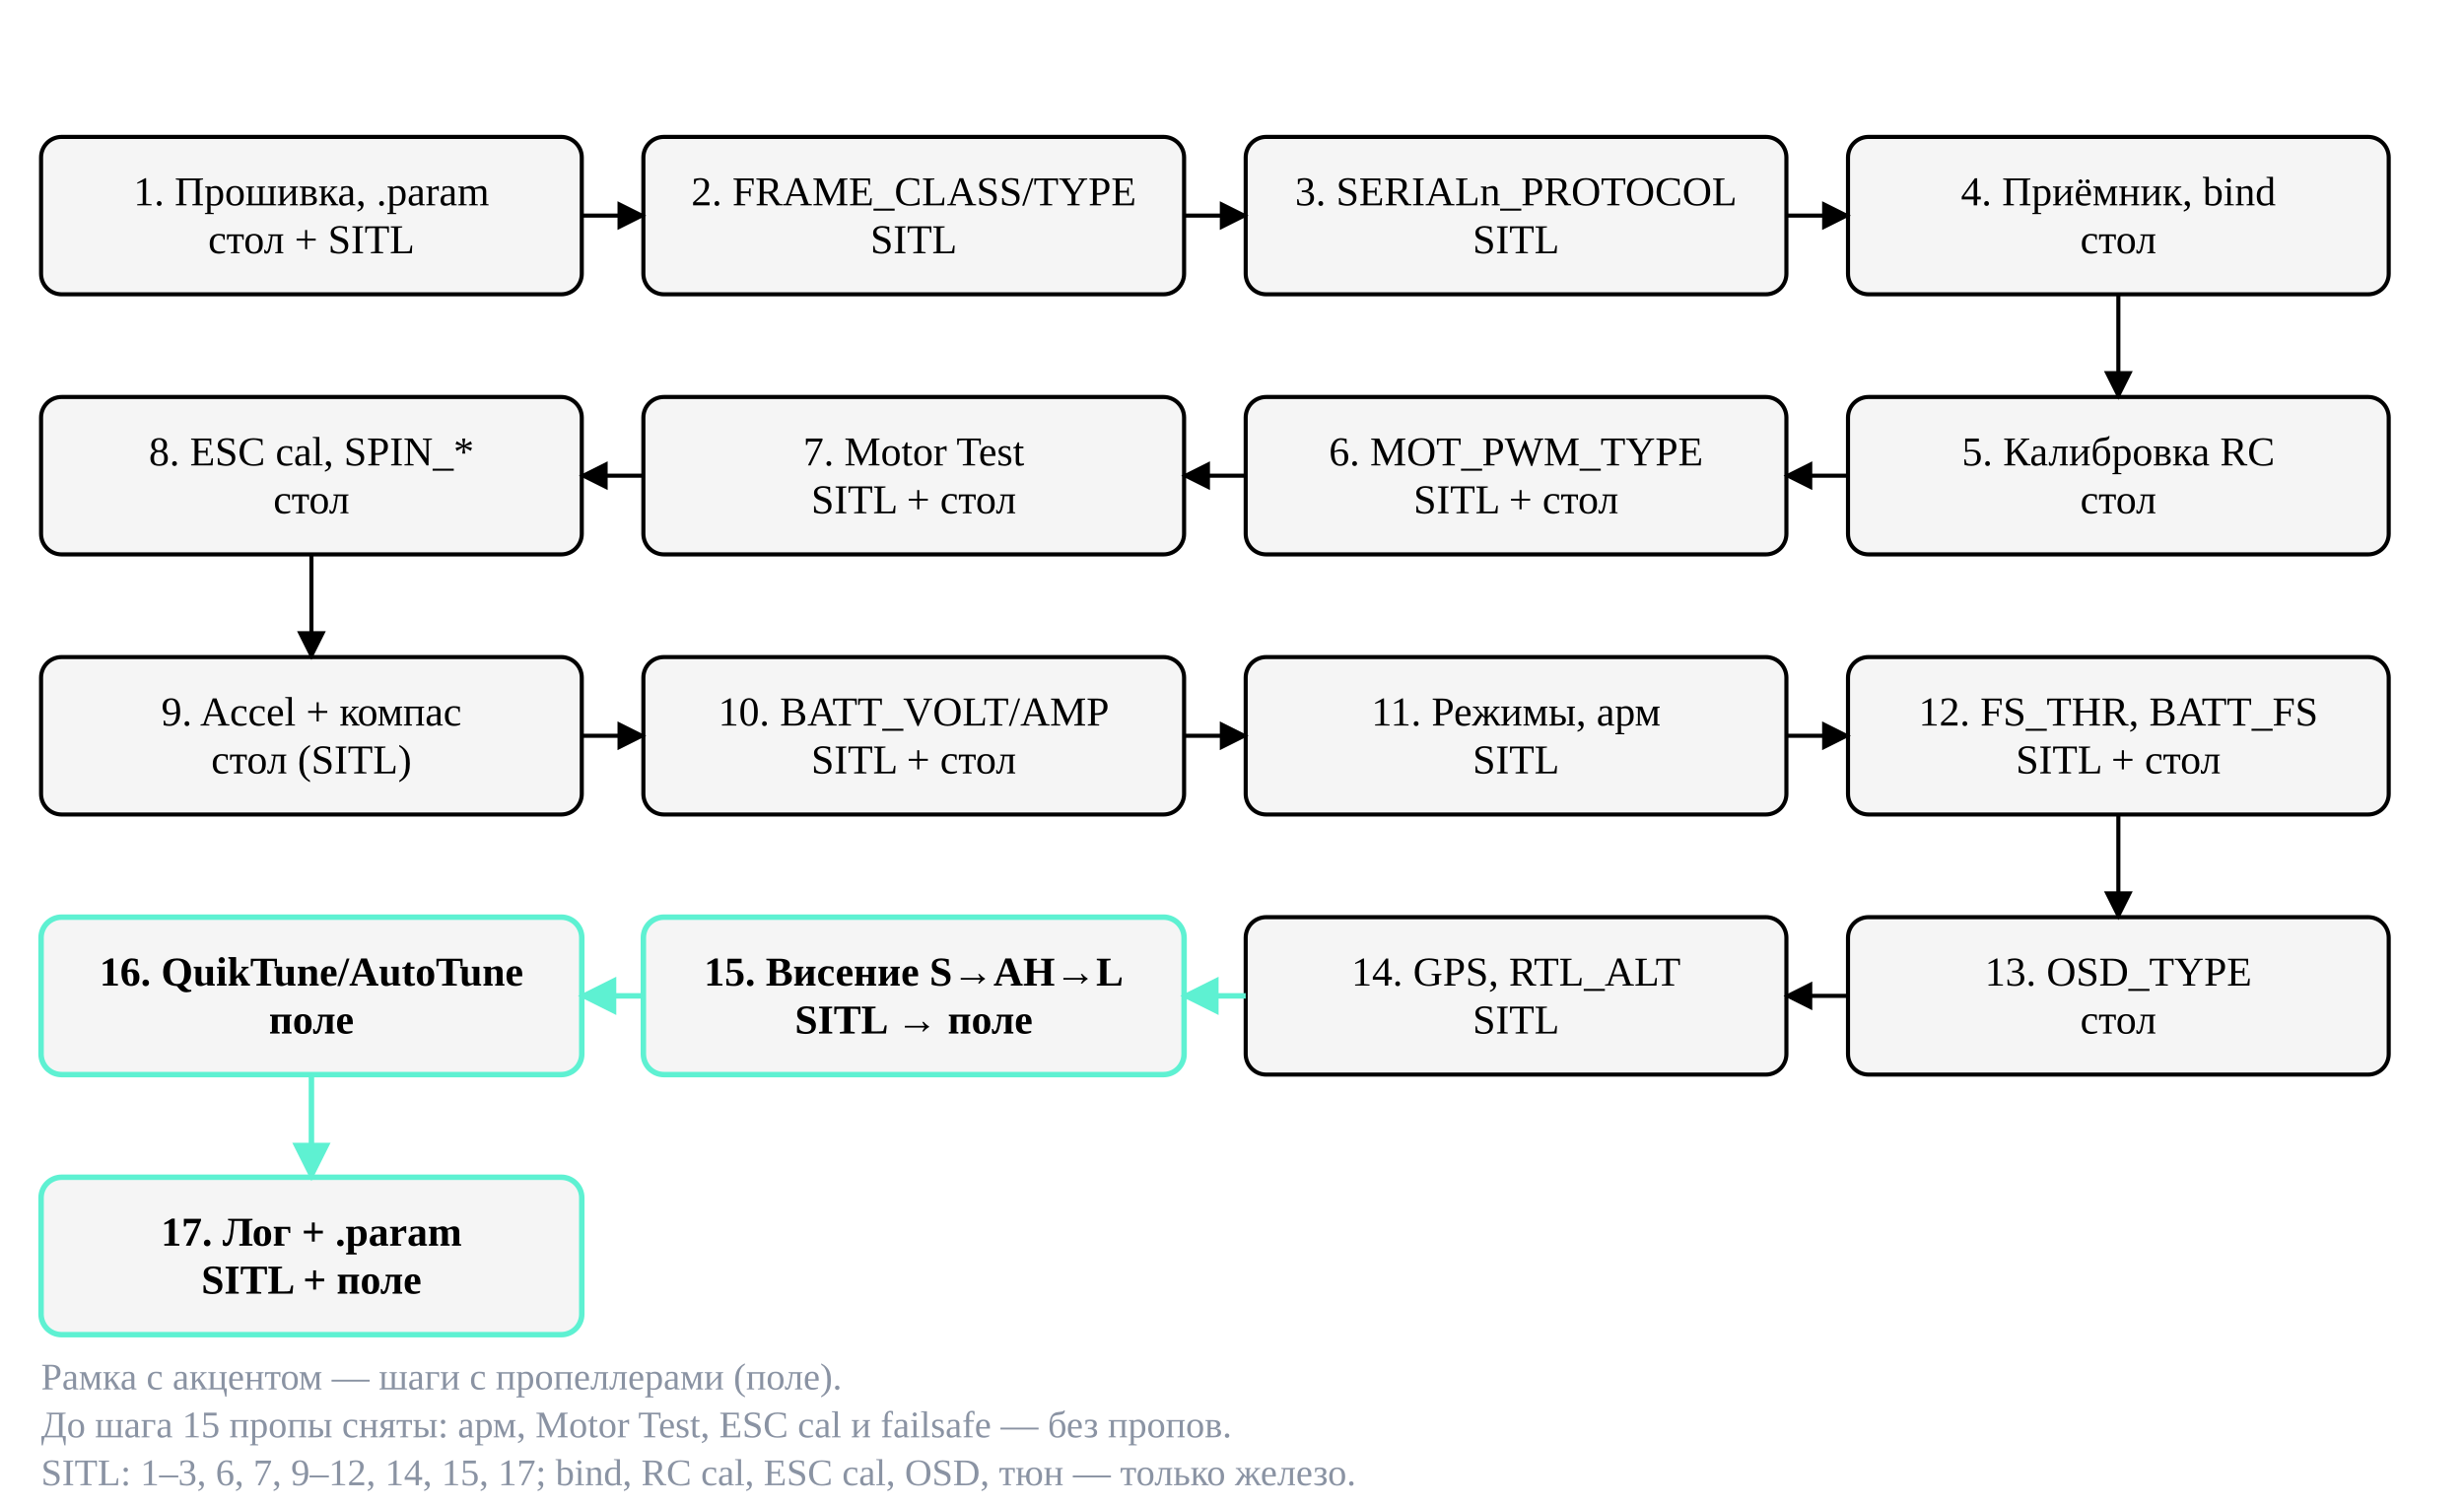
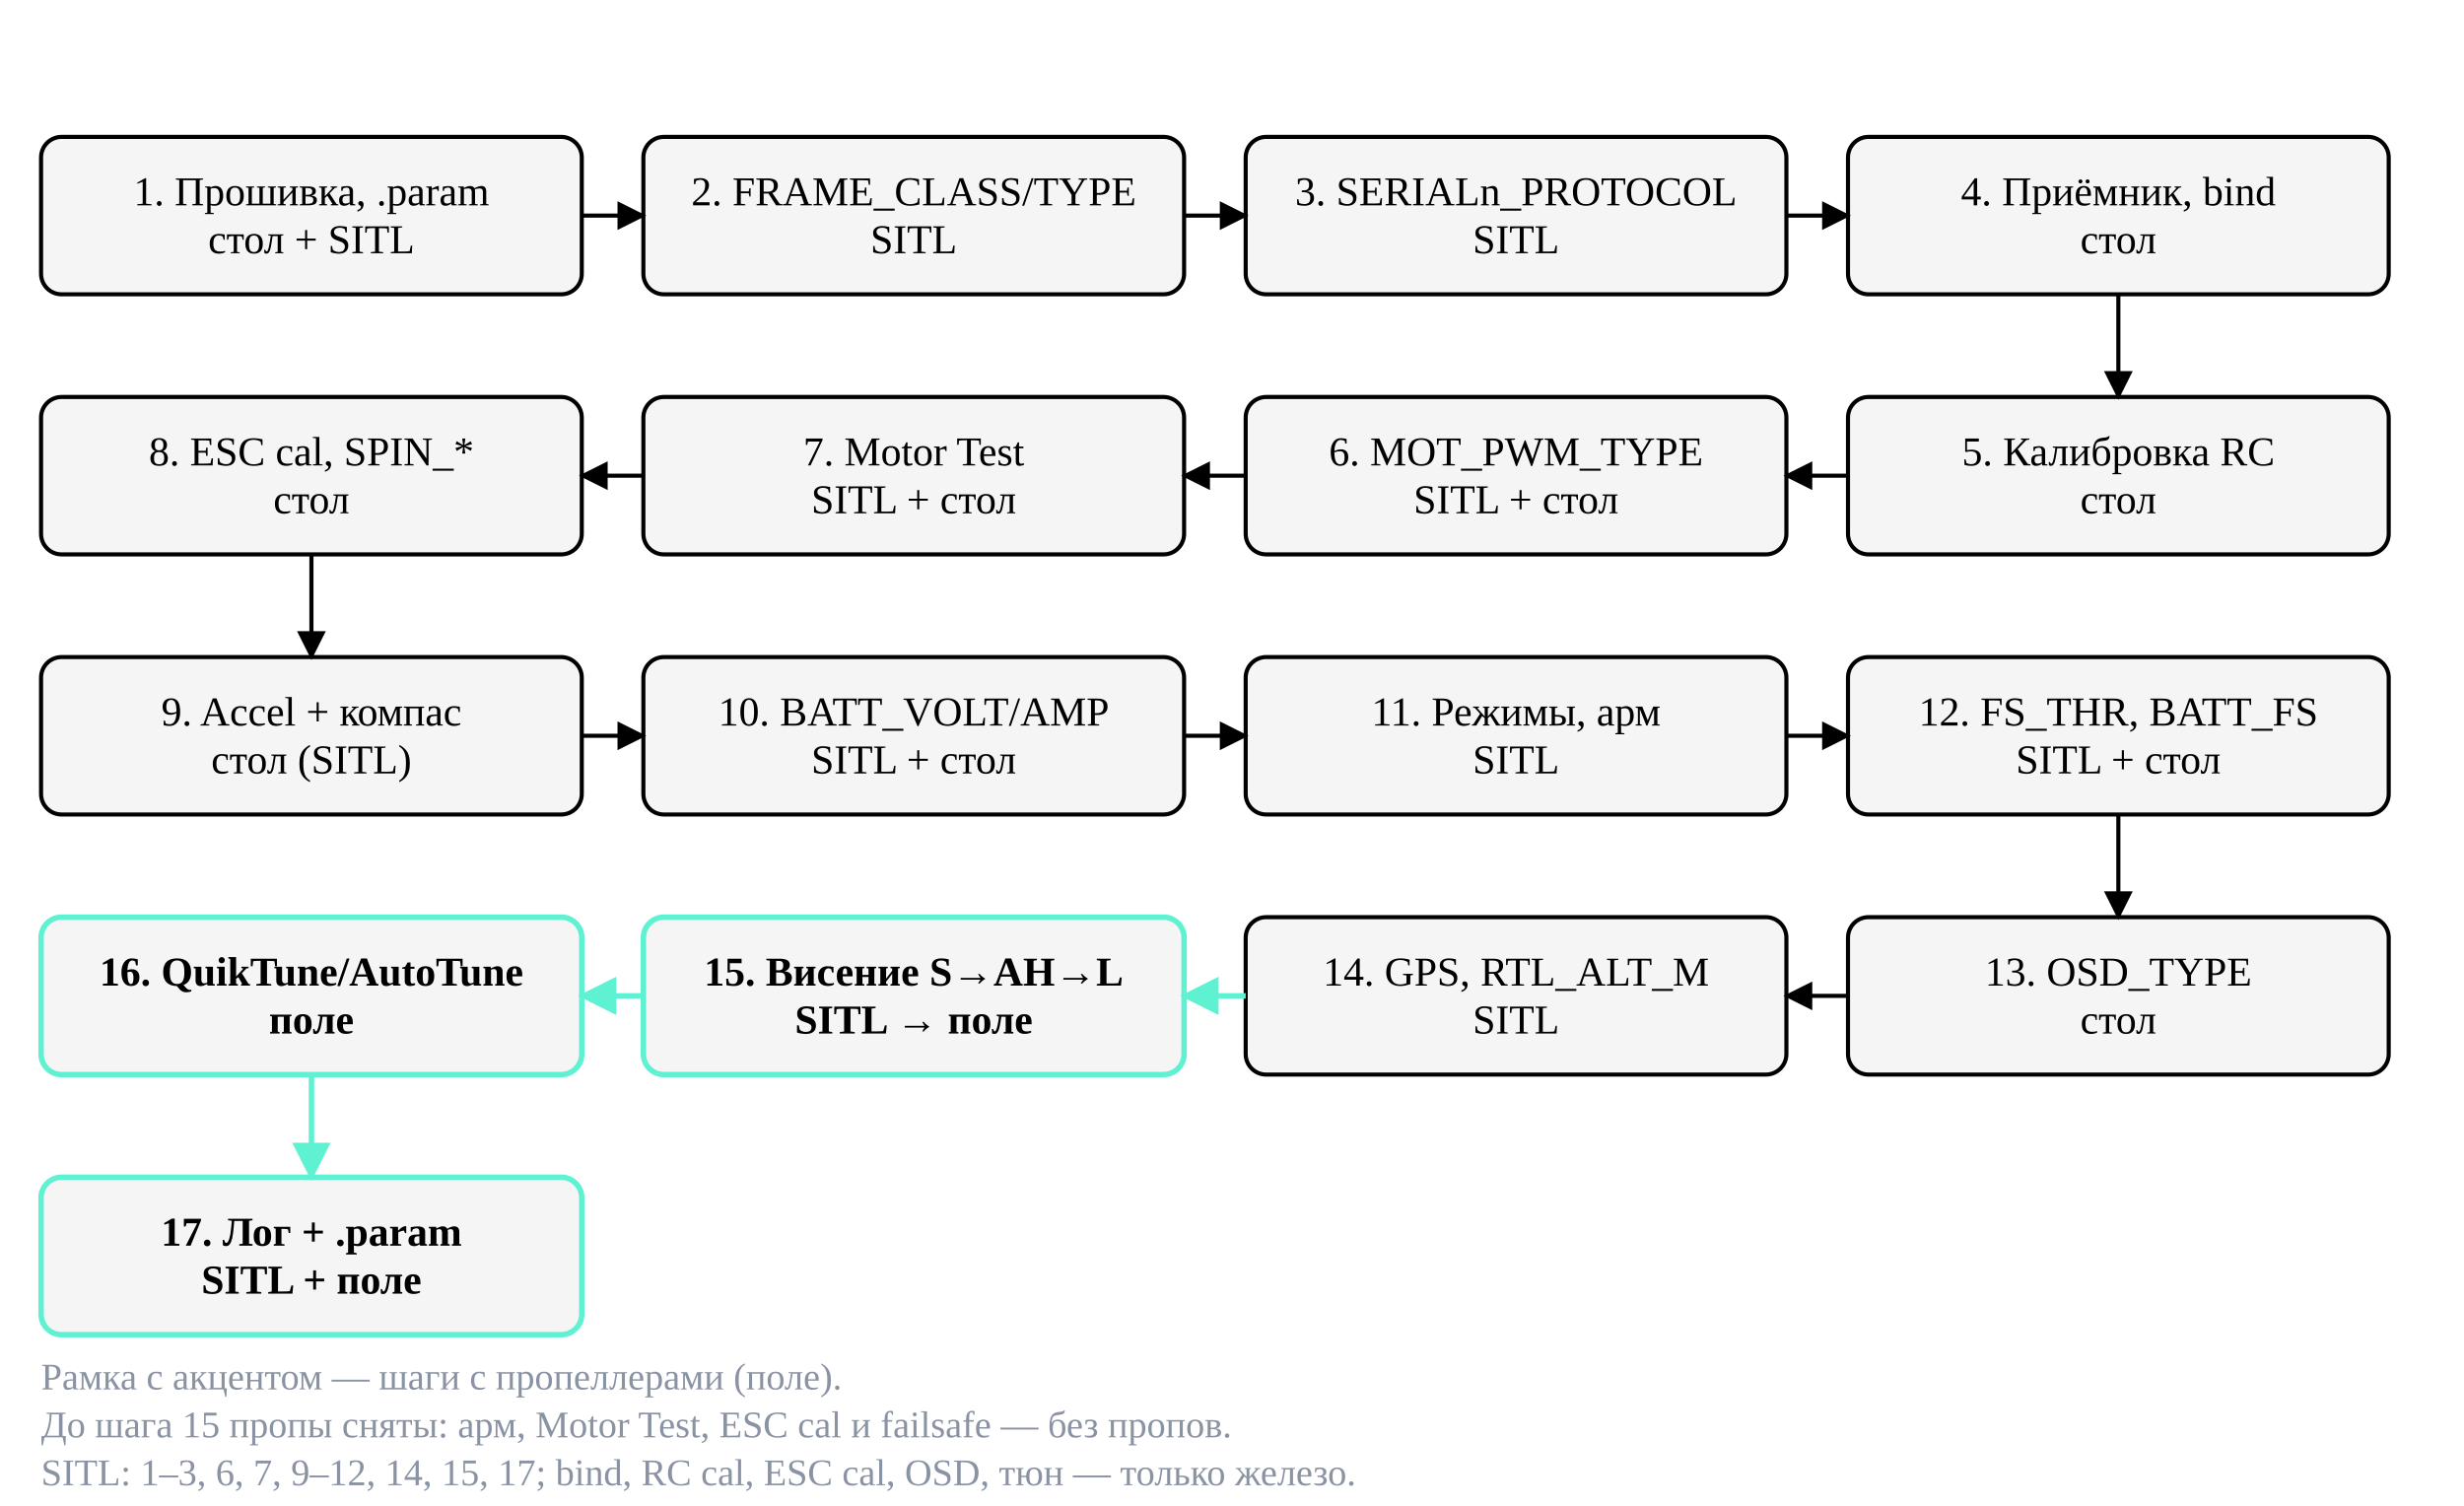
<svg xmlns="http://www.w3.org/2000/svg" viewBox="0 0 720 440" width="100%" role="img" aria-labelledby="t" style="max-width:720px;display:block;margin:0 auto">
  <style>text{font-family: var(--gc-font-mono, ui-monospace, Menlo, monospace); font-size: 12px;fill:currentColor} .m{fill:var(--gc-ink-muted, #8a93a3)} .a{fill:var(--gc-accent-hud, #5ef1d2)} .w{fill:var(--gc-signal-amber, #f0b24c)} .d{fill:var(--gc-signal-red, #e8636b)} .box{fill:var(--gc-surface-200, rgba(128,128,128,0.08));stroke:currentColor;stroke-width:1.2} .boxa{fill:var(--gc-surface-200, rgba(128,128,128,0.08));stroke:var(--gc-accent-hud, #5ef1d2);stroke-width:1.6} .ln{stroke:currentColor;stroke-width:1.2;fill:none} .lna{stroke:var(--gc-accent-hud, #5ef1d2);stroke-width:1.6;fill:none} .lnm{stroke:var(--gc-ink-muted, #8a93a3);stroke-width:1;fill:none;stroke-dasharray:4 3} .t{font-size:11px} .b{font-weight:600}</style>
  <defs>
    <marker id="ar" viewBox="0 0 10 10" refX="9" refY="5" markerWidth="7" markerHeight="7" orient="auto-start-reverse">
      <path d="M0 0L10 5L0 10z" fill="currentColor" />
    </marker>
    <marker id="ara" viewBox="0 0 10 10" refX="9" refY="5" markerWidth="7" markerHeight="7" orient="auto-start-reverse">
      <path d="M0 0L10 5L0 10z" fill="var(--gc-accent-hud, #5ef1d2)" />
    </marker>
  </defs>
  <rect class="box" x="12" y="40" width="158" height="46" rx="6" />
  <text x="91.0" y="60.0" text-anchor="middle">1. Прошивка, .param</text>
  <text x="91.0" y="74.0" text-anchor="middle">стол + SITL</text>
  <rect class="box" x="188" y="40" width="158" height="46" rx="6" />
  <text x="267.0" y="60.0" text-anchor="middle">2. FRAME_CLASS/TYPE</text>
  <text x="267.0" y="74.0" text-anchor="middle">SITL</text>
  <rect class="box" x="364" y="40" width="158" height="46" rx="6" />
  <text x="443.0" y="60.0" text-anchor="middle">3. SERIALn_PROTOCOL</text>
  <text x="443.0" y="74.0" text-anchor="middle">SITL</text>
  <rect class="box" x="540" y="40" width="158" height="46" rx="6" />
  <text x="619.0" y="60.0" text-anchor="middle">4. Приёмник, bind</text>
  <text x="619.0" y="74.0" text-anchor="middle">стол</text>
  <rect class="box" x="540" y="116" width="158" height="46" rx="6" />
  <text x="619.0" y="136.0" text-anchor="middle">5. Калибровка RC</text>
  <text x="619.0" y="150.0" text-anchor="middle">стол</text>
  <rect class="box" x="364" y="116" width="158" height="46" rx="6" />
  <text x="443.0" y="136.0" text-anchor="middle">6. MOT_PWM_TYPE</text>
  <text x="443.0" y="150.0" text-anchor="middle">SITL + стол</text>
  <rect class="box" x="188" y="116" width="158" height="46" rx="6" />
  <text x="267.0" y="136.0" text-anchor="middle">7. Motor Test</text>
  <text x="267.0" y="150.0" text-anchor="middle">SITL + стол</text>
  <rect class="box" x="12" y="116" width="158" height="46" rx="6" />
  <text x="91.0" y="136.0" text-anchor="middle">8. ESC cal, SPIN_*</text>
  <text x="91.0" y="150.0" text-anchor="middle">стол</text>
  <rect class="box" x="12" y="192" width="158" height="46" rx="6" />
  <text x="91.0" y="212.0" text-anchor="middle">9. Accel + компас</text>
  <text x="91.0" y="226.0" text-anchor="middle">стол (SITL)</text>
  <rect class="box" x="188" y="192" width="158" height="46" rx="6" />
  <text x="267.0" y="212.0" text-anchor="middle">10. BATT_VOLT/AMP</text>
  <text x="267.0" y="226.0" text-anchor="middle">SITL + стол</text>
  <rect class="box" x="364" y="192" width="158" height="46" rx="6" />
  <text x="443.0" y="212.0" text-anchor="middle">11. Режимы, арм</text>
  <text x="443.0" y="226.0" text-anchor="middle">SITL</text>
  <rect class="box" x="540" y="192" width="158" height="46" rx="6" />
  <text x="619.0" y="212.0" text-anchor="middle">12. FS_THR, BATT_FS</text>
  <text x="619.0" y="226.0" text-anchor="middle">SITL + стол</text>
  <rect class="box" x="540" y="268" width="158" height="46" rx="6" />
  <text x="619.0" y="288.0" text-anchor="middle">13. OSD_TYPE</text>
  <text x="619.0" y="302.0" text-anchor="middle">стол</text>
  <rect class="box" x="364" y="268" width="158" height="46" rx="6" />
-   <text x="443.0" y="288.0" text-anchor="middle">14. GPS, RTL_ALT</text>
+   <text x="443.0" y="288.0" text-anchor="middle">14. GPS, RTL_ALT_M</text>
  <text x="443.0" y="302.0" text-anchor="middle">SITL</text>
  <rect class="boxa" x="188" y="268" width="158" height="46" rx="6" />
  <text x="267.0" y="288.0" text-anchor="middle" class="b">15. Висение S→AH→L</text>
  <text x="267.0" y="302.0" text-anchor="middle" class="b">SITL → поле</text>
  <rect class="boxa" x="12" y="268" width="158" height="46" rx="6" />
  <text x="91.0" y="288.0" text-anchor="middle" class="b">16. QuikTune/AutoTune</text>
  <text x="91.0" y="302.0" text-anchor="middle" class="b">поле</text>
  <rect class="boxa" x="12" y="344" width="158" height="46" rx="6" />
  <text x="91.0" y="364.0" text-anchor="middle" class="b">17. Лог + .param</text>
  <text x="91.0" y="378.0" text-anchor="middle" class="b">SITL + поле</text>
  <path class="ln" d="M170 63.0 L188 63.0" marker-end="url(#ar)" />
  <path class="ln" d="M346 63.0 L364 63.0" marker-end="url(#ar)" />
  <path class="ln" d="M522 63.0 L540 63.0" marker-end="url(#ar)" />
  <path class="ln" d="M619.0 86 L619.0 116" marker-end="url(#ar)" />
  <path class="ln" d="M540 139.0 L522 139.0" marker-end="url(#ar)" />
  <path class="ln" d="M364 139.0 L346 139.0" marker-end="url(#ar)" />
  <path class="ln" d="M188 139.0 L170 139.0" marker-end="url(#ar)" />
  <path class="ln" d="M91.0 162 L91.0 192" marker-end="url(#ar)" />
  <path class="ln" d="M170 215.0 L188 215.0" marker-end="url(#ar)" />
  <path class="ln" d="M346 215.0 L364 215.0" marker-end="url(#ar)" />
  <path class="ln" d="M522 215.0 L540 215.0" marker-end="url(#ar)" />
  <path class="ln" d="M619.0 238 L619.0 268" marker-end="url(#ar)" />
  <path class="ln" d="M540 291.0 L522 291.0" marker-end="url(#ar)" />
  <path class="lna" d="M364 291.0 L346 291.0" marker-end="url(#ara)" />
  <path class="lna" d="M188 291.0 L170 291.0" marker-end="url(#ara)" />
  <path class="lna" d="M91.0 314 L91.0 344" marker-end="url(#ara)" />
  <text x="12" y="406" text-anchor="start" class="m t">Рамка с акцентом — шаги с пропеллерами (поле).</text>
  <text x="12" y="420" text-anchor="start" class="m t">До шага 15 пропы сняты: арм, Motor Test, ESC cal и failsafe — без пропов.</text>
  <text x="12" y="434" text-anchor="start" class="m t">SITL: 1–3, 6, 7, 9–12, 14, 15, 17; bind, RC cal, ESC cal, OSD, тюн — только железо.</text>
</svg>
